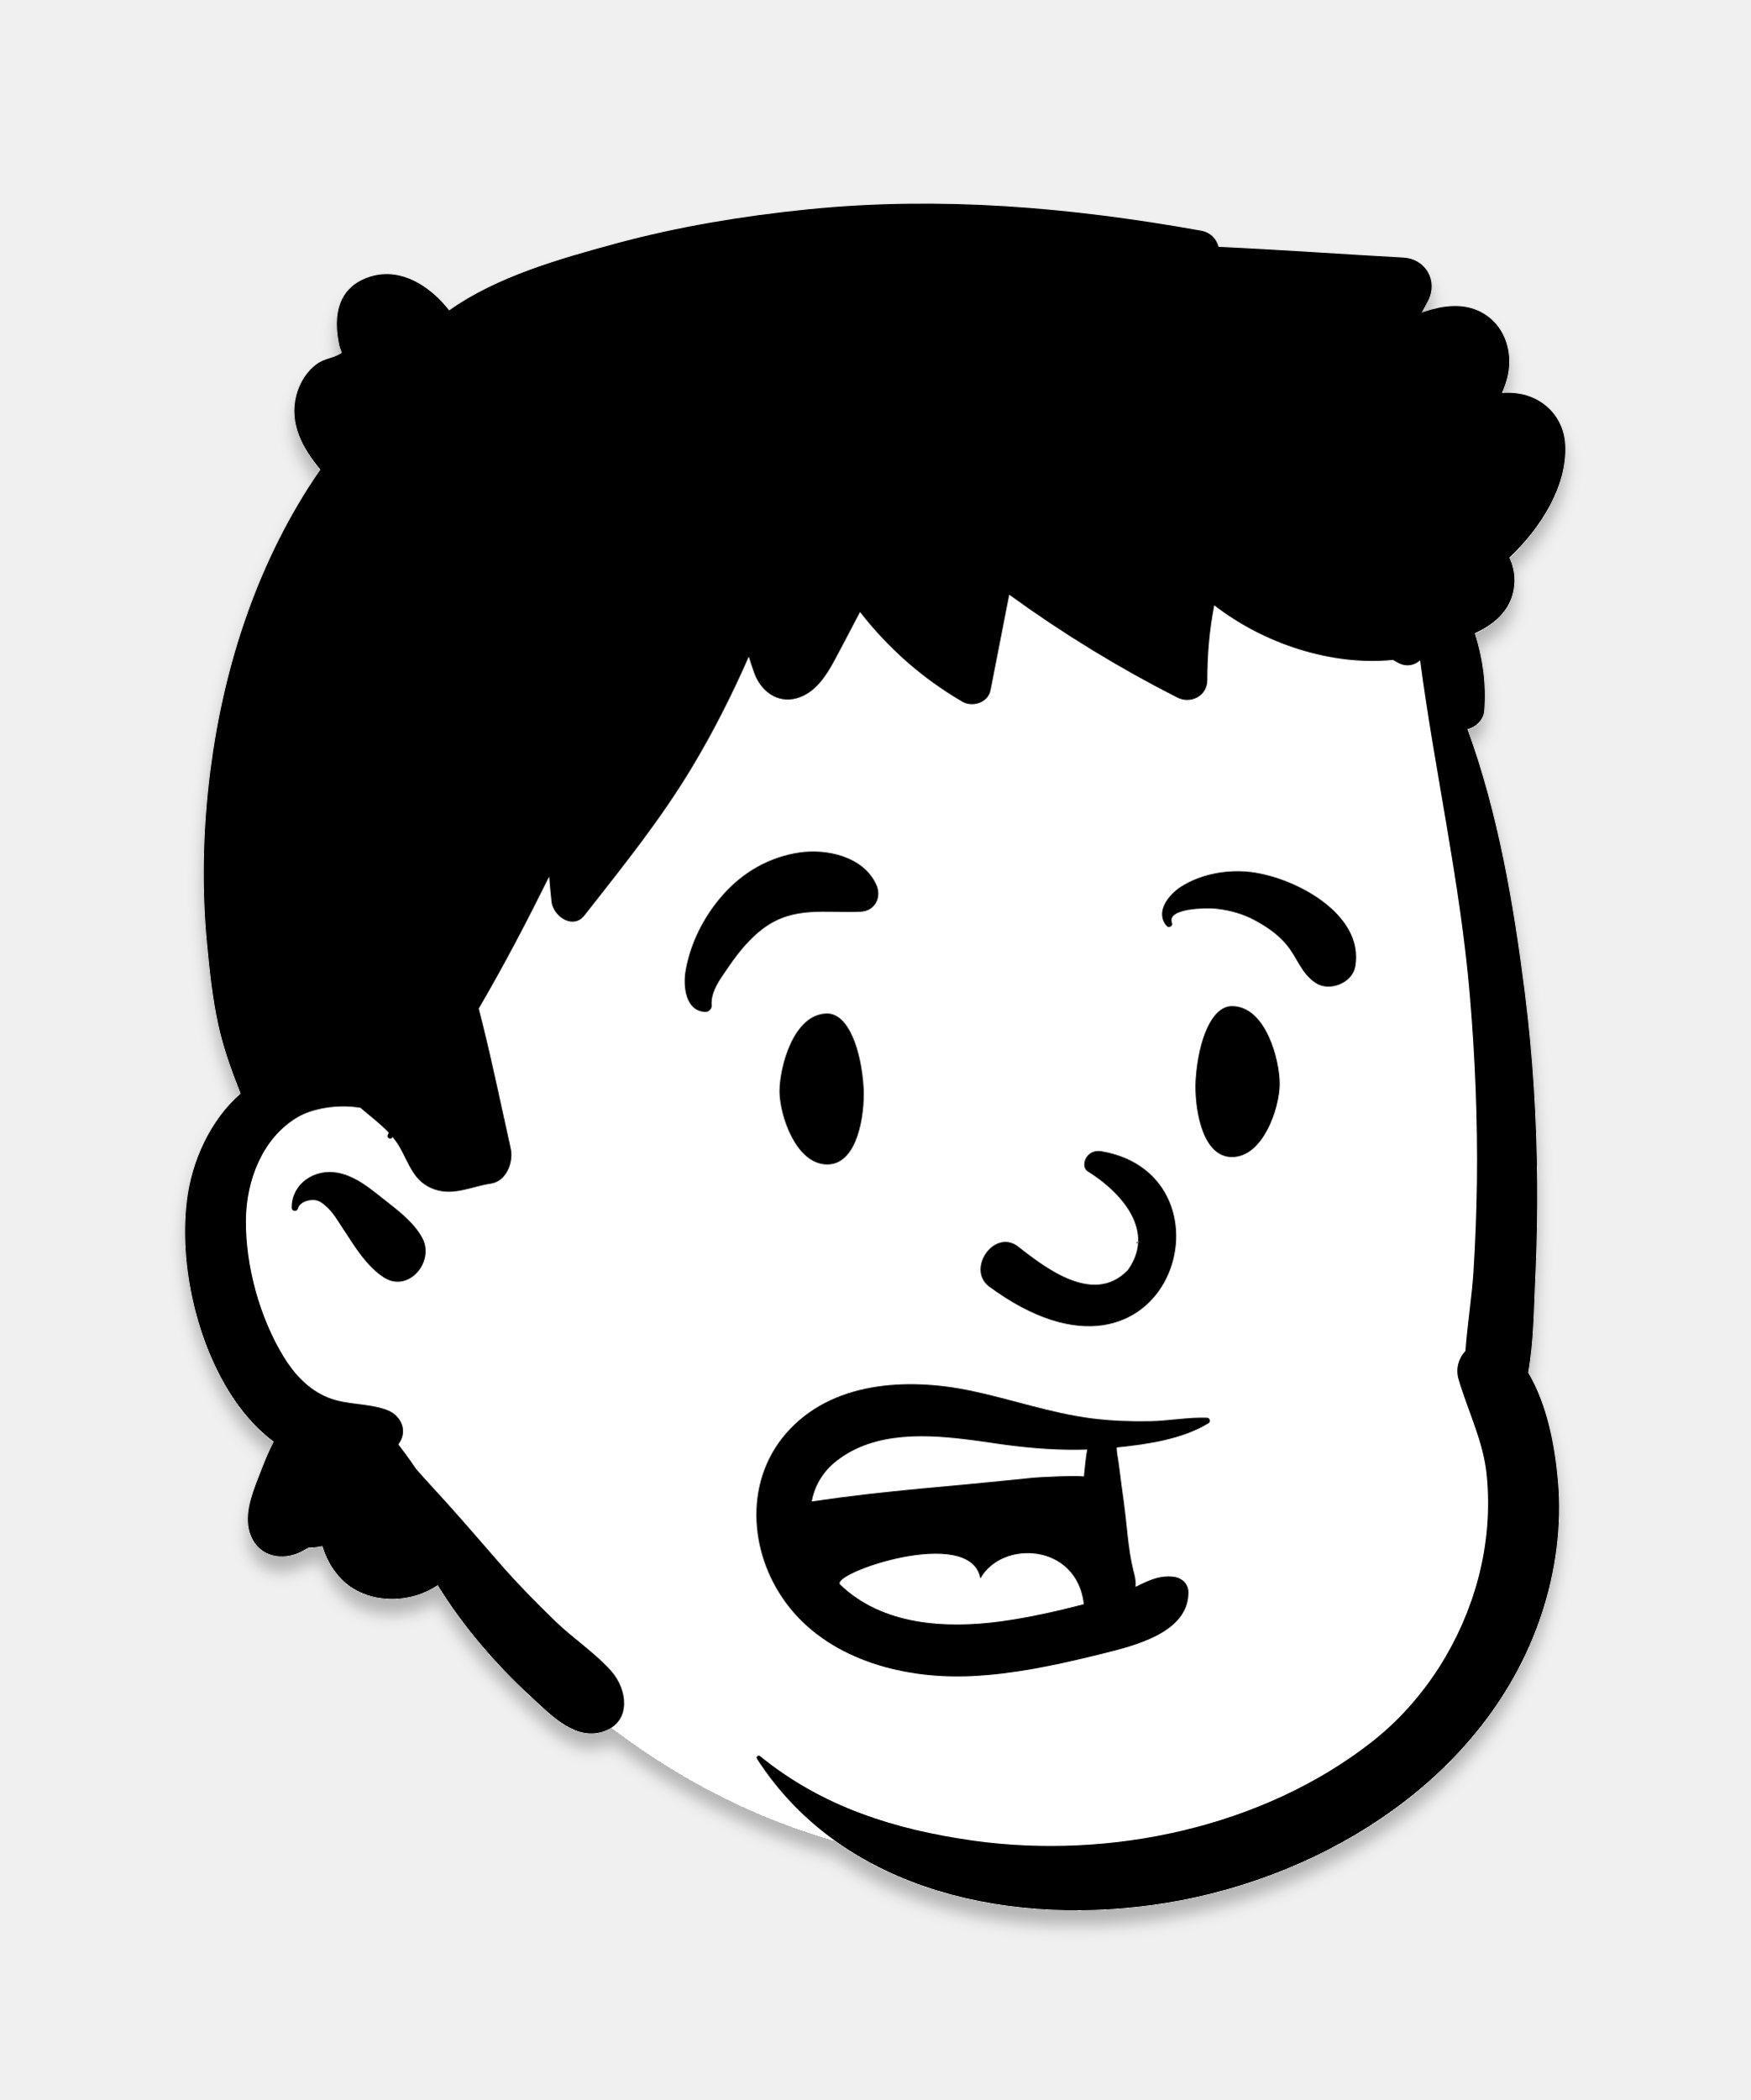
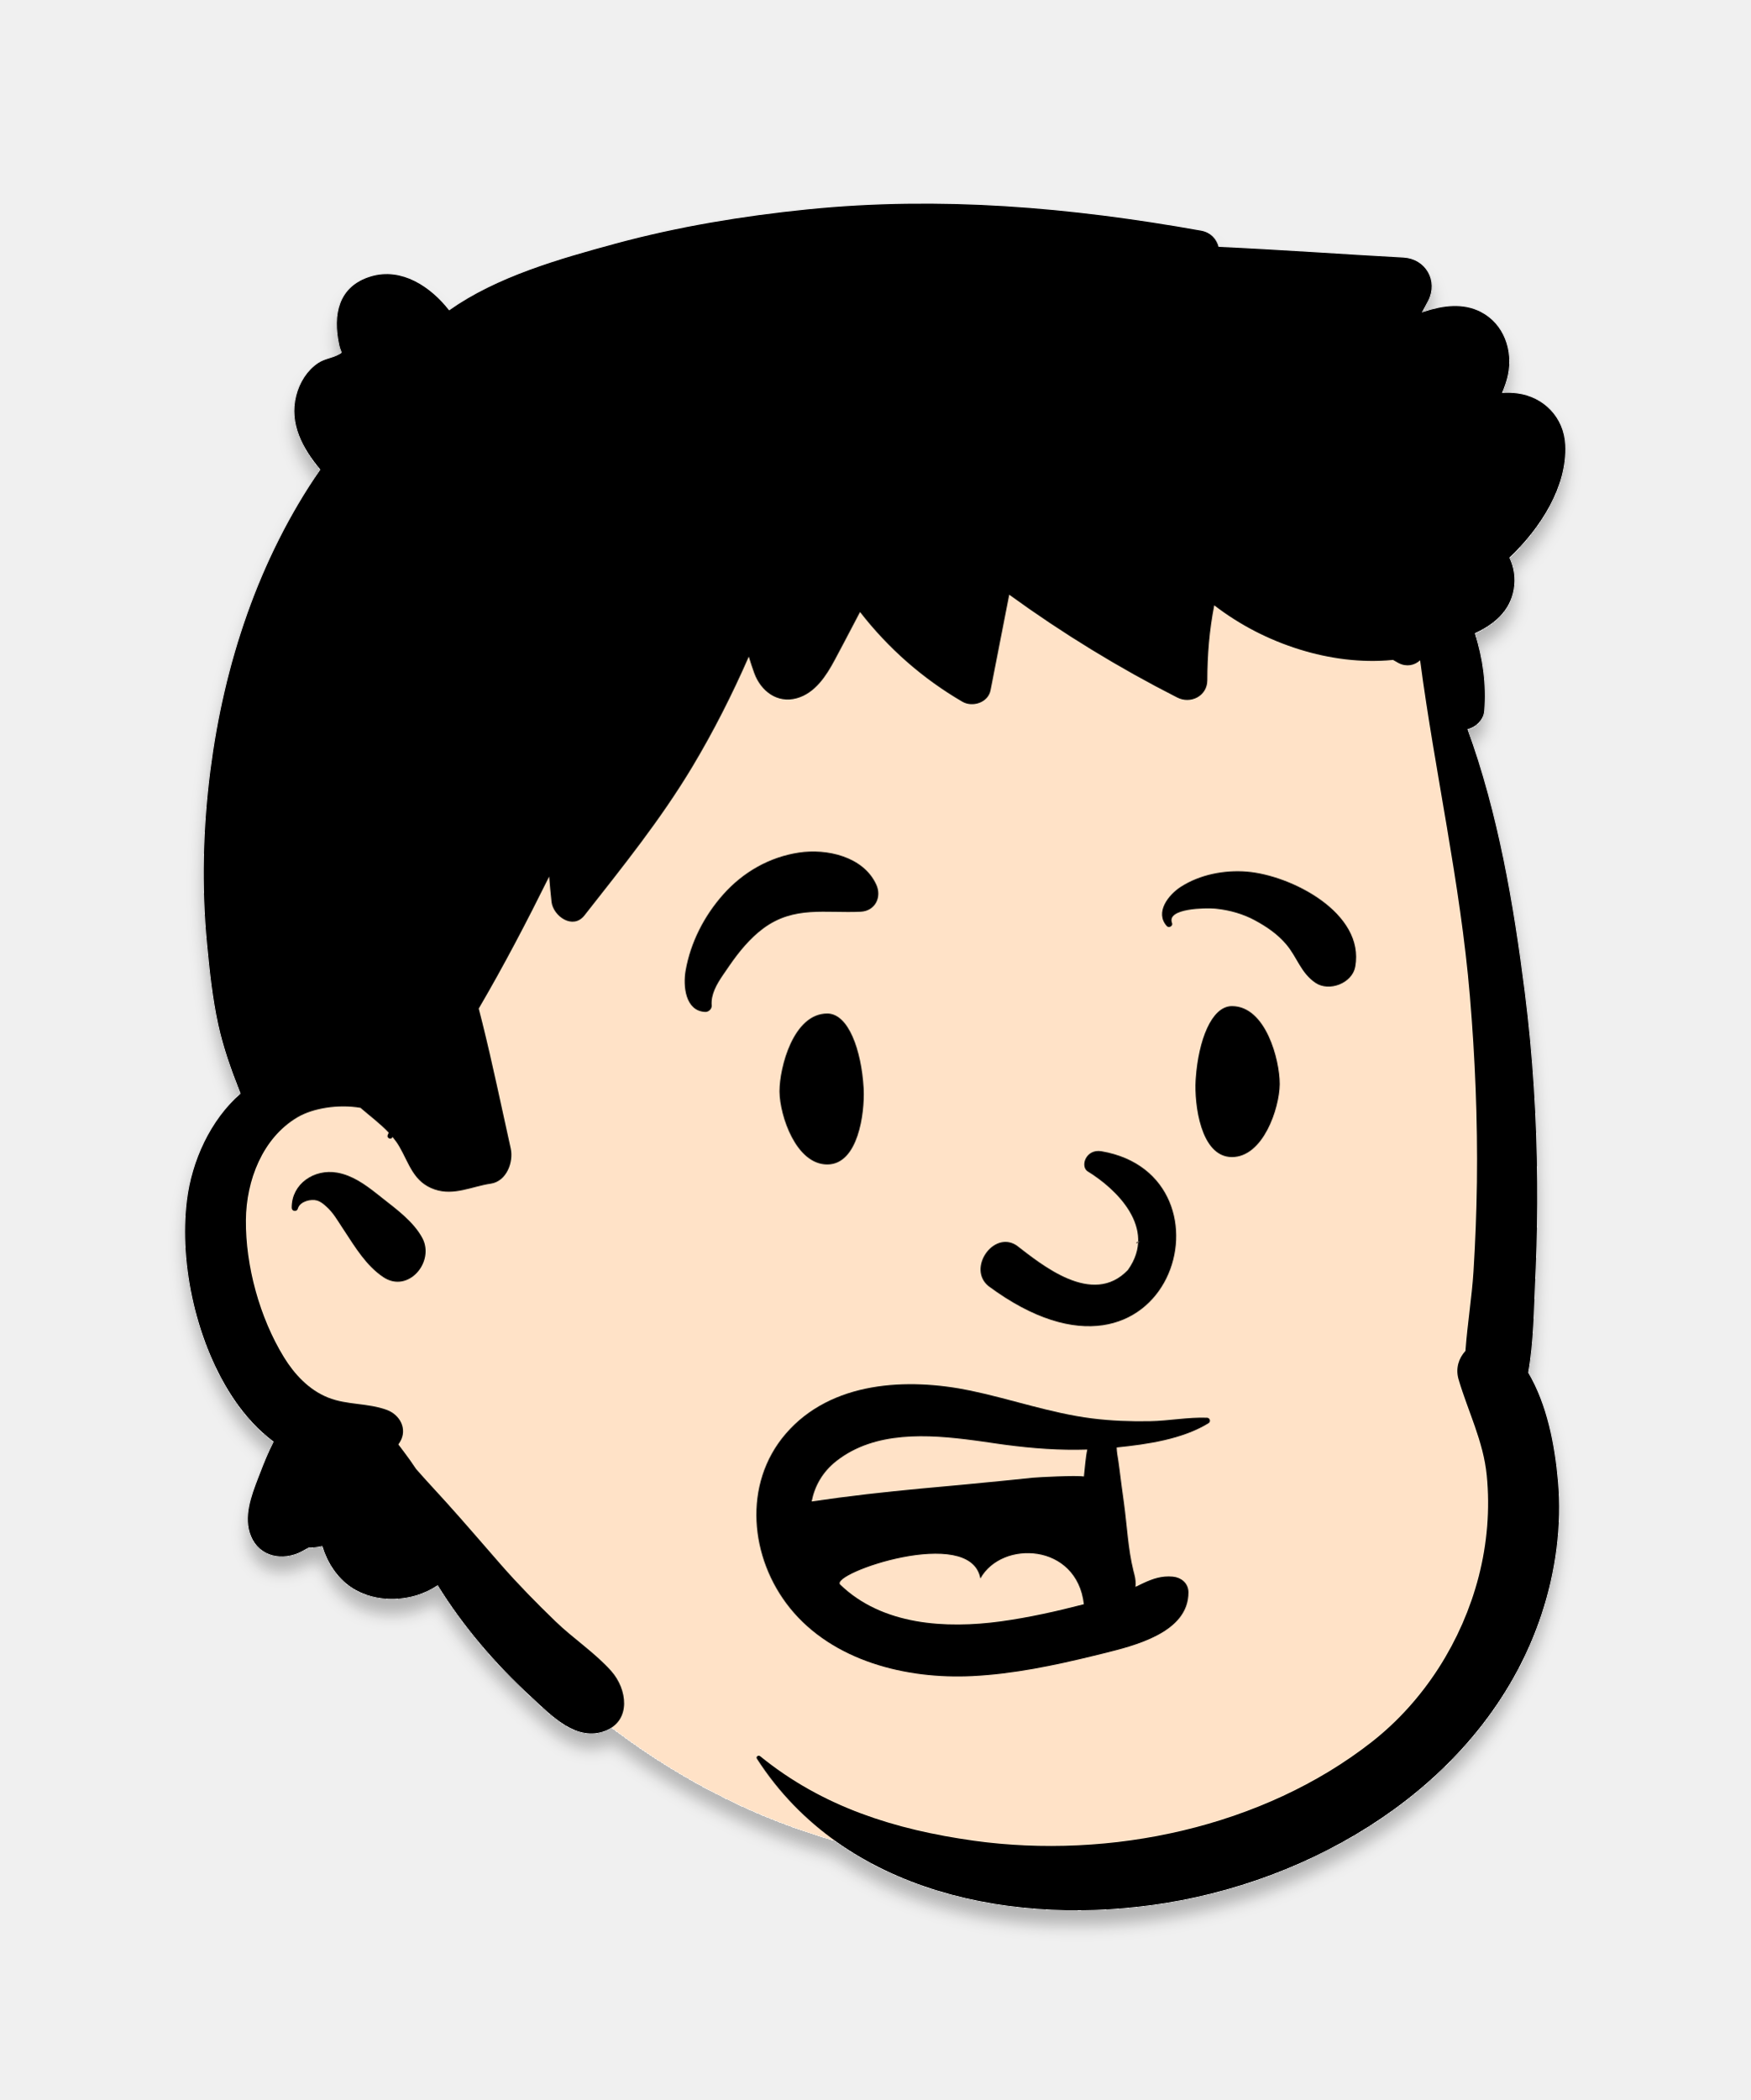
<svg xmlns="http://www.w3.org/2000/svg" width="473" height="567" viewBox="0 0 473 567" fill="none">
  <g filter="url(#filter0_d_431_5)">
-     <path fill-rule="evenodd" clip-rule="evenodd" d="M242.041 75.26C298.821 75.26 357.551 119.272 378.365 147.357C395.864 170.97 405.286 277.745 405.286 349.905C405.286 364.997 413.614 393.446 411.184 407.882C402.278 460.781 363.475 505.146 286.677 505.146C209.878 505.146 154.815 474.704 97.732 392.973C70.036 392.973 56.613 371.733 56.415 338.214C56.287 315.868 65.199 300.63 83.152 292.5C76.751 204.314 81.611 148.741 97.732 125.782C121.914 91.343 185.26 75.26 242.041 75.26Z" fill="white" />
-     <path fill-rule="evenodd" clip-rule="evenodd" d="M218.146 56.556C253.996 52.926 289.126 55.976 324.456 62.287C327.156 62.776 328.686 64.547 329.255 66.676C345.896 67.436 362.556 68.657 379.175 69.567C385.206 69.897 388.625 75.856 385.875 81.237C385.326 82.306 384.755 83.346 384.175 84.386L384.904 84.146C389.903 82.542 395.304 81.751 400.175 84.297C406.375 87.537 408.806 94.686 407.436 101.266C407.085 102.946 406.496 104.556 405.826 106.127C407.186 106.037 408.556 106.067 409.916 106.247C417.156 107.207 422.536 112.757 422.916 120.147C423.476 131.306 416.286 142.627 407.816 150.616C409.045 153.147 409.516 156.127 409.005 159.147C407.985 165.117 403.587 168.692 398.489 171.024C400.615 177.775 401.62 184.833 401.027 192.046C400.829 194.454 398.723 196.443 396.5 196.931C404.786 219.745 408.98 244.239 411.996 268.106C414.146 285.087 415.206 302.167 415.335 319.276C415.398 327 415.271 334.733 414.947 342.459L414.816 345.356C414.416 353.707 414.396 362.476 412.896 370.737C418.016 379.446 420.076 390.257 420.946 400.016C422.026 412.096 420.316 424.556 416.505 436.047C402.125 479.466 358.726 506.866 315.135 513.987C274.786 520.577 228.096 511.707 204.516 475.056C204.146 474.476 204.936 473.997 205.396 474.377C222.266 488.096 241.835 494.216 263.096 497.196C299.856 502.337 341.175 493.616 370.675 470.497C384.835 459.397 395.045 443.237 399.536 425.846C401.826 416.957 402.616 407.686 401.715 398.537C400.795 389.257 396.686 381.337 394.096 372.567C393.226 369.606 394.146 366.856 395.956 364.897C396.465 357.776 397.666 350.596 398.125 343.497C398.635 335.426 398.946 327.356 399.056 319.276C399.266 302.516 398.566 285.726 397.156 269.037C394.576 238.476 387.726 208.657 383.706 178.356C382.218 179.691 380.084 180.239 377.848 179.073L377.616 178.946L376.396 178.247C376.326 178.247 376.246 178.257 376.175 178.266C367.826 179.077 359.166 177.917 351.166 175.426C342.795 172.827 335.026 168.827 328.085 163.497C326.766 170.186 326.215 176.946 326.206 183.766C326.196 188.026 321.686 190.237 318.106 188.417C302.236 180.356 287.076 171.067 272.686 160.627C271.005 169.237 269.326 177.846 267.635 186.466C266.986 189.787 262.755 191.127 260.045 189.547C249.266 183.276 239.956 175.067 232.376 165.306C230.863 168.2 229.345 171.093 227.817 173.981L225.516 178.306C223.246 182.556 220.206 187.257 215.236 188.616C209.976 190.056 205.585 186.647 203.816 181.886C203.276 180.407 202.776 178.886 202.316 177.356C197.835 187.587 192.776 197.587 187.056 207.127C178.476 221.436 168.175 234.186 157.906 247.266C154.786 251.237 149.446 247.446 149.016 243.587C148.766 241.317 148.556 239.037 148.375 236.766C142.391 248.842 136.147 260.805 129.344 272.421L130.318 276.238C133.125 287.516 135.456 298.874 137.99 310.212C138.808 313.87 136.864 319.1 132.59 319.723C127.484 320.467 122.653 323.076 117.423 321.281C111.72 319.323 110.593 314.394 107.901 309.722C107.364 308.791 106.739 307.936 106.067 307.124L105.896 307.346C105.476 307.897 104.476 307.297 104.726 306.667L105.019 305.939C102.706 303.484 99.938 301.436 97.393 299.233C91.345 298.214 84.542 299.33 80.375 301.787C70.885 307.386 66.526 318.926 66.436 329.537C66.326 341.957 70.175 355.917 76.675 366.537C79.536 371.207 83.456 375.426 88.635 377.497C93.776 379.556 99.346 378.917 104.576 380.856C108.036 382.147 110.166 385.987 108.076 389.466C107.936 389.707 107.776 389.926 107.625 390.157L109.181 392.221C110.251 393.651 111.366 395.183 112.406 396.776C115.066 399.837 117.866 402.787 120.576 405.797C125.585 411.346 130.446 417.047 135.375 422.676C140.026 427.987 144.946 432.976 150.016 437.886C154.806 442.537 160.786 446.446 165.186 451.407C169.465 456.247 170.626 464.696 163.585 467.497C155.796 470.603 148.9 463.323 143.657 458.469L143.436 458.266C133.824 449.421 125.144 439.313 118.251 428.184C111.423 432.832 101.547 433.276 94.748 428.629C91.17 426.184 88.425 422.075 87.091 417.605C85.833 417.887 84.576 418.052 83.35 418.033C82.719 418.399 82.086 418.755 81.446 419.087C76.375 421.726 70.146 420.547 67.826 414.936C65.714 409.842 67.891 404.057 69.793 399.15L70.186 398.136C71.266 395.337 72.456 392.287 73.936 389.417C69.816 386.317 66.295 382.466 63.316 378.087C53.306 363.337 48.306 341.766 50.516 324.167C51.846 313.547 56.835 302.547 65.005 295.386L64.706 294.606C62.416 288.797 60.335 282.966 58.986 276.827C57.406 269.647 56.635 262.207 55.936 254.897C54.456 239.457 54.856 223.667 56.826 208.287C60.526 179.337 69.906 150.917 86.556 126.827C81.835 121.176 78.096 114.526 80.045 106.877C80.936 103.366 82.965 100.037 86.026 98.026C87.715 96.917 89.726 96.747 91.416 95.827L91.924 95.547C92.667 95.114 92.099 95.16 91.656 93.147C89.906 85.106 91.356 77.337 100.206 74.667C108.536 72.157 116.416 77.487 121.346 83.837C134.246 74.686 151.246 69.897 166.196 65.827C183.196 61.216 200.635 58.337 218.146 56.556ZM78.807 326.256C78.746 319.706 84.956 315.666 91.067 316.737C95.17 317.451 98.593 319.9 101.807 322.431L103.375 323.671C107.289 326.744 111.782 330.057 114.116 334.407C117.536 340.827 110.307 349.466 103.557 344.966C98.926 341.863 95.958 336.891 92.921 332.273L92.607 331.796C91.227 329.726 90.017 327.526 88.126 325.866L87.717 325.508C87.096 324.979 86.428 324.495 85.626 324.266C84.077 323.821 81.209 324.444 80.526 326.288L80.466 326.476C80.216 327.407 78.817 327.206 78.807 326.256Z" fill="black" />
-     <path fill-rule="evenodd" clip-rule="evenodd" d="M212.281 387.29C224.527 373.06 245.152 372.069 262.237 375.627C273.201 377.911 283.876 381.715 295.012 383.125C300.213 383.784 305.47 383.981 310.709 383.884C315.855 383.789 321.009 382.752 326.137 382.945C326.925 382.974 327.223 384.009 326.54 384.43C319.505 388.751 310.028 390.137 301.718 390.982C301.744 391.597 301.781 392.197 301.866 392.706C302.093 394.063 302.3 395.411 302.467 396.777C302.844 399.858 303.266 402.929 303.687 406.004C304.517 412.055 304.778 418.298 306.237 424.245L306.492 425.234C306.83 426.484 306.907 427.611 306.794 428.627L307.132 428.474L308.2 427.957L308.9 427.626C311.454 426.442 313.89 425.58 316.893 425.868C319.179 426.086 321.098 427.645 321.112 430.086C321.169 441.041 306.405 444.564 297.96 446.661L295.483 447.271C284.734 449.893 273.759 452.191 262.703 452.741C244.961 453.622 225.024 448.728 213.418 434.337C202.589 420.91 200.604 400.858 212.281 387.29ZM292.852 433.318C290.99 416.824 270.722 415.917 264.891 426.377C262.304 411.798 224.028 425.117 227.021 428.015C238.365 439.001 255.58 439.99 270.379 437.958C277.916 436.923 285.459 435.238 292.852 433.318ZM270.358 390.088L265.262 389.355L263.255 389.078C250.623 387.386 236.416 386.513 226.03 394.612C222.238 397.568 220.104 401.424 219.307 405.566C229.135 404.109 238.998 402.998 248.891 402.073L251.59 401.825C257.78 401.267 263.967 400.679 270.151 400.062L274.546 399.617L278.939 399.161C280.485 398.999 290.904 398.466 292.863 398.824C293.072 397.064 293.345 393.255 293.787 391.542C286.385 391.793 279.015 391.243 271.656 390.265L270.358 390.088ZM293.814 316.367C301.366 320.957 312.872 331.66 304.748 343.04C295.186 353.073 281.419 341.569 274.634 336.366C268.344 332.334 261.276 342.704 267.112 347.413C316.136 383.708 336.031 317.567 297.634 310.97C293.406 310.243 291.836 314.947 293.814 316.367ZM307.328 335.704L307.691 335.506L307.814 335.432C308.026 335.295 307.891 335.31 307.408 335.477L307.046 335.607V335.863C307.139 335.806 307.238 335.763 307.328 335.704ZM210.617 294.924L210.616 294.699C210.63 288.322 214.344 273.762 223.524 273.762C229.259 273.762 232.741 283.671 233.344 293.886L233.365 294.302C233.631 300.653 231.888 314.534 223.524 314.534C215.072 314.534 210.704 301.387 210.617 294.924ZM345.773 292.924L345.774 292.699C345.76 286.322 342.046 271.762 332.866 271.762C327.274 271.762 323.825 281.182 323.097 291.12L323.046 291.886C322.684 298.022 324.314 312.534 332.866 312.534C341.318 312.534 345.686 299.387 345.773 292.924ZM215.855 230.285C223.347 229.146 233.268 231.31 236.761 238.928C238.317 242.322 236.474 246.075 232.551 246.263C223.07 246.717 214.567 244.607 206.245 250.772C202.664 253.425 199.653 257.1 197.126 260.764L196.17 262.159L195.378 263.308C193.662 265.831 192.038 268.571 192.291 271.615C192.366 272.516 191.445 273.371 190.57 273.335C185.116 273.111 184.529 266.273 185.246 262.166C186.58 254.544 190.269 247.389 195.382 241.626C200.752 235.574 207.841 231.504 215.855 230.285ZM319.044 239.535C324.21 236.214 330.818 234.938 336.87 235.427C348.803 236.388 368.822 246.532 366.187 261.107C365.374 265.602 359.122 267.974 355.438 265.48C351.477 262.799 350.513 258.632 347.565 255.128C345.213 252.329 342.232 250.304 339.04 248.579C335.894 246.878 332.254 245.847 328.684 245.471L328.089 245.414C325.94 245.231 315.088 245.28 316.681 249.331C316.993 250.124 315.813 250.752 315.271 250.152C311.944 246.472 315.712 241.677 319.044 239.535Z" fill="black" />
+     <path fill-rule="evenodd" clip-rule="evenodd" d="M242.041 75.26C298.821 75.26 357.551 119.272 378.365 147.357C395.864 170.97 405.286 277.745 405.286 349.905C405.286 364.997 413.614 393.446 411.184 407.882C402.278 460.781 363.475 505.146 286.677 505.146C209.878 505.146 154.815 474.704 97.732 392.973C70.036 392.973 56.613 371.733 56.415 338.214C56.287 315.868 65.199 300.63 83.152 292.5C76.751 204.314 81.611 148.741 97.732 125.782C121.914 91.343 185.26 75.26 242.041 75.26Z" fill="#FFE2C7" />
+     <path fill-rule="evenodd" clip-rule="evenodd" d="M218.146 56.556C253.996 52.926 289.126 55.976 324.456 62.287C327.156 62.776 328.686 64.547 329.255 66.676C345.896 67.436 362.556 68.657 379.175 69.567C385.206 69.897 388.625 75.856 385.875 81.237C385.326 82.306 384.755 83.346 384.175 84.386L384.904 84.146C389.903 82.542 395.304 81.752 400.175 84.297C406.375 87.537 408.806 94.686 407.436 101.266C407.085 102.946 406.496 104.556 405.826 106.127C407.186 106.037 408.556 106.067 409.916 106.247C417.156 107.207 422.536 112.757 422.916 120.147C423.476 131.306 416.286 142.627 407.816 150.616C409.045 153.147 409.516 156.127 409.005 159.147C407.985 165.117 403.587 168.692 398.489 171.024C400.615 177.775 401.62 184.833 401.027 192.046C400.829 194.454 398.723 196.443 396.5 196.931C404.786 219.745 408.98 244.239 411.996 268.106C414.146 285.087 415.206 302.167 415.335 319.276C415.398 327.001 415.271 334.734 414.947 342.46L414.816 345.356C414.416 353.707 414.396 362.476 412.896 370.737C418.016 379.446 420.076 390.257 420.946 400.016C422.026 412.096 420.316 424.556 416.505 436.047C402.125 479.466 358.726 506.866 315.135 513.987C274.786 520.577 228.096 511.707 204.516 475.056C204.146 474.476 204.936 473.997 205.396 474.377C222.266 488.096 241.835 494.216 263.096 497.196C299.856 502.337 341.175 493.616 370.675 470.497C384.835 459.397 395.045 443.237 399.536 425.846C401.826 416.957 402.616 407.686 401.715 398.537C400.795 389.257 396.686 381.337 394.096 372.567C393.226 369.606 394.146 366.856 395.956 364.897C396.465 357.776 397.666 350.596 398.125 343.497C398.635 335.426 398.946 327.356 399.056 319.276C399.266 302.516 398.566 285.726 397.156 269.037C394.576 238.476 387.726 208.657 383.706 178.356C382.218 179.691 380.084 180.239 377.848 179.073L377.616 178.946L376.396 178.247C376.326 178.247 376.246 178.257 376.175 178.266C367.826 179.077 359.166 177.917 351.166 175.426C342.795 172.827 335.026 168.827 328.085 163.497C326.766 170.186 326.215 176.946 326.206 183.766C326.196 188.026 321.686 190.237 318.106 188.417C302.236 180.356 287.076 171.067 272.686 160.627C271.005 169.237 269.326 177.846 267.635 186.466C266.986 189.787 262.755 191.127 260.045 189.547C249.266 183.276 239.956 175.067 232.376 165.306C230.863 168.2 229.345 171.094 227.817 173.981L225.516 178.306C223.246 182.556 220.206 187.257 215.236 188.616C209.976 190.056 205.585 186.647 203.816 181.886C203.276 180.407 202.776 178.886 202.316 177.356C197.835 187.587 192.776 197.587 187.056 207.127C178.476 221.436 168.175 234.186 157.906 247.266C154.786 251.237 149.446 247.446 149.016 243.587C148.766 241.317 148.556 239.037 148.375 236.766C142.391 248.842 136.147 260.805 129.344 272.421L130.318 276.238C133.125 287.516 135.456 298.874 137.99 310.212C138.808 313.87 136.864 319.1 132.59 319.723C127.484 320.467 122.653 323.076 117.423 321.281C111.72 319.323 110.593 314.394 107.901 309.722C107.364 308.791 106.739 307.936 106.067 307.124L105.896 307.346C105.476 307.897 104.476 307.297 104.726 306.667L105.019 305.939C102.706 303.484 99.938 301.436 97.393 299.233C91.345 298.214 84.542 299.33 80.375 301.787C70.885 307.386 66.526 318.926 66.436 329.537C66.326 341.957 70.175 355.917 76.675 366.537C79.536 371.207 83.456 375.426 88.635 377.497C93.776 379.556 99.346 378.917 104.576 380.856C108.036 382.147 110.166 385.987 108.076 389.466C107.936 389.707 107.776 389.926 107.625 390.157L109.181 392.222C110.251 393.652 111.366 395.183 112.406 396.776C115.066 399.837 117.866 402.787 120.576 405.797C125.585 411.346 130.446 417.047 135.375 422.676C140.026 427.987 144.946 432.976 150.016 437.886C154.806 442.537 160.786 446.446 165.186 451.407C169.465 456.247 170.626 464.696 163.585 467.497C155.796 470.604 148.9 463.324 143.657 458.47L143.436 458.266C133.824 449.421 125.144 439.313 118.251 428.184C111.423 432.832 101.547 433.276 94.748 428.629C91.17 426.184 88.425 422.075 87.091 417.605C85.833 417.887 84.576 418.052 83.35 418.033C82.719 418.399 82.086 418.755 81.446 419.087C76.375 421.726 70.146 420.547 67.826 414.936C65.714 409.843 67.891 404.058 69.793 399.15L70.186 398.136C71.266 395.337 72.456 392.287 73.936 389.417C69.816 386.317 66.295 382.466 63.316 378.087C53.306 363.337 48.306 341.766 50.516 324.167C51.846 313.547 56.835 302.547 65.005 295.386L64.706 294.606C62.416 288.797 60.335 282.966 58.986 276.827C57.406 269.647 56.635 262.207 55.936 254.897C54.456 239.457 54.856 223.667 56.826 208.287C60.526 179.337 69.906 150.917 86.556 126.827C81.835 121.176 78.096 114.526 80.045 106.877C80.936 103.366 82.965 100.037 86.026 98.026C87.715 96.917 89.726 96.747 91.416 95.827L91.924 95.548C92.667 95.114 92.099 95.16 91.656 93.147C89.906 85.106 91.356 77.337 100.206 74.667C108.536 72.157 116.416 77.487 121.346 83.837C134.246 74.686 151.246 69.897 166.196 65.827C183.196 61.216 200.635 58.337 218.146 56.556ZM78.807 326.257C78.746 319.707 84.956 315.667 91.067 316.738C95.17 317.452 98.593 319.901 101.807 322.432L103.375 323.672C107.289 326.745 111.782 330.057 114.116 334.408C117.536 340.828 110.307 349.467 103.557 344.967C98.926 341.864 95.958 336.892 92.921 332.273L92.607 331.797C91.227 329.727 90.017 327.527 88.126 325.867L87.717 325.509C87.096 324.979 86.428 324.496 85.626 324.267C84.077 323.822 81.209 324.445 80.526 326.288L80.466 326.477C80.216 327.408 78.817 327.207 78.807 326.257Z" fill="black" />
+     <path fill-rule="evenodd" clip-rule="evenodd" d="M212.281 387.289C224.527 373.059 245.152 372.068 262.237 375.626C273.201 377.91 283.876 381.714 295.012 383.124C300.213 383.783 305.47 383.98 310.709 383.883C315.855 383.788 321.009 382.751 326.137 382.944C326.925 382.973 327.223 384.008 326.54 384.429C319.505 388.75 310.028 390.136 301.718 390.981C301.744 391.596 301.781 392.196 301.866 392.705C302.093 394.062 302.3 395.41 302.467 396.776C302.844 399.857 303.266 402.928 303.687 406.003C304.517 412.055 304.778 418.298 306.237 424.245L306.492 425.233C306.83 426.483 306.907 427.61 306.794 428.626L307.132 428.473L308.2 427.956L308.9 427.626C311.454 426.442 313.89 425.58 316.893 425.867C319.179 426.085 321.098 427.644 321.112 430.085C321.169 441.04 306.405 444.563 297.96 446.66L295.483 447.27C284.734 449.892 273.759 452.191 262.703 452.74C244.961 453.621 225.024 448.727 213.418 434.336C202.589 420.909 200.604 400.857 212.281 387.289ZM292.852 433.317C290.99 416.824 270.722 415.917 264.891 426.376C262.304 411.797 224.028 425.116 227.021 428.014C238.365 439 255.58 439.989 270.379 437.957C277.916 436.922 285.459 435.237 292.852 433.317ZM270.358 390.088L265.262 389.354L263.255 389.078C250.623 387.386 236.416 386.512 226.03 394.611C222.238 397.567 220.104 401.423 219.307 405.565C229.135 404.109 238.998 402.997 248.891 402.072L251.59 401.824C257.78 401.266 263.967 400.678 270.151 400.061L274.546 399.616L278.939 399.16C280.485 398.998 290.904 398.465 292.863 398.823C293.072 397.063 293.345 393.254 293.787 391.541C286.385 391.793 279.015 391.243 271.656 390.265L270.358 390.088ZM293.814 316.367C301.366 320.957 312.872 331.66 304.748 343.039C295.186 353.073 281.419 341.569 274.634 336.366C268.344 332.333 261.276 342.704 267.112 347.412C316.136 383.708 336.031 317.567 297.634 310.97C293.406 310.243 291.836 314.947 293.814 316.367ZM307.328 335.703L307.691 335.506L307.814 335.432C308.026 335.294 307.891 335.309 307.408 335.476L307.046 335.606V335.862C307.139 335.805 307.238 335.762 307.328 335.703ZM210.617 294.923L210.616 294.698C210.63 288.321 214.344 273.762 223.524 273.762C229.259 273.762 232.741 283.671 233.344 293.885L233.365 294.302C233.631 300.652 231.888 314.533 223.524 314.533C215.072 314.533 210.704 301.386 210.617 294.923ZM345.773 292.923L345.774 292.698C345.76 286.321 342.046 271.762 332.866 271.762C327.274 271.762 323.825 281.181 323.097 291.12L323.046 291.885C322.684 298.021 324.314 312.533 332.866 312.533C341.318 312.533 345.686 299.386 345.773 292.923ZM215.855 230.284C223.347 229.145 233.268 231.309 236.761 238.927C238.317 242.321 236.474 246.074 232.551 246.262C223.07 246.716 214.567 244.606 206.245 250.771C202.664 253.425 199.653 257.099 197.126 260.764L196.17 262.159L195.378 263.308C193.662 265.83 192.038 268.571 192.291 271.614C192.366 272.515 191.445 273.37 190.57 273.334C185.116 273.11 184.529 266.272 185.246 262.165C186.58 254.543 190.269 247.388 195.382 241.625C200.752 235.573 207.841 231.503 215.855 230.284ZM319.044 239.535C324.21 236.214 330.818 234.938 336.87 235.427C348.803 236.388 368.822 246.532 366.187 261.107C365.374 265.602 359.122 267.974 355.438 265.48C351.477 262.799 350.513 258.632 347.565 255.128C345.213 252.329 342.232 250.304 339.04 248.579C335.894 246.877 332.254 245.846 328.684 245.47L328.089 245.414C325.94 245.231 315.088 245.28 316.681 249.331C316.993 250.124 315.813 250.752 315.271 250.152C311.944 246.472 315.712 241.677 319.044 239.535Z" fill="black" />
  </g>
  <defs>
    <filter id="filter0_d_431_5" x="-4" y="0" width="481" height="575" filterUnits="userSpaceOnUse" color-interpolation-filters="sRGB">
      <feFlood flood-opacity="0" result="BackgroundImageFix" />
      <feColorMatrix in="SourceAlpha" type="matrix" values="0 0 0 0 0 0 0 0 0 0 0 0 0 0 0 0 0 0 127 0" result="hardAlpha" />
      <feOffset dy="4" />
      <feGaussianBlur stdDeviation="2" />
      <feComposite in2="hardAlpha" operator="out" />
      <feColorMatrix type="matrix" values="0 0 0 0 0 0 0 0 0 0 0 0 0 0 0 0 0 0 0.25 0" />
      <feBlend mode="normal" in2="BackgroundImageFix" result="effect1_dropShadow_431_5" />
      <feBlend mode="normal" in="SourceGraphic" in2="effect1_dropShadow_431_5" result="shape" />
    </filter>
  </defs>
</svg>
